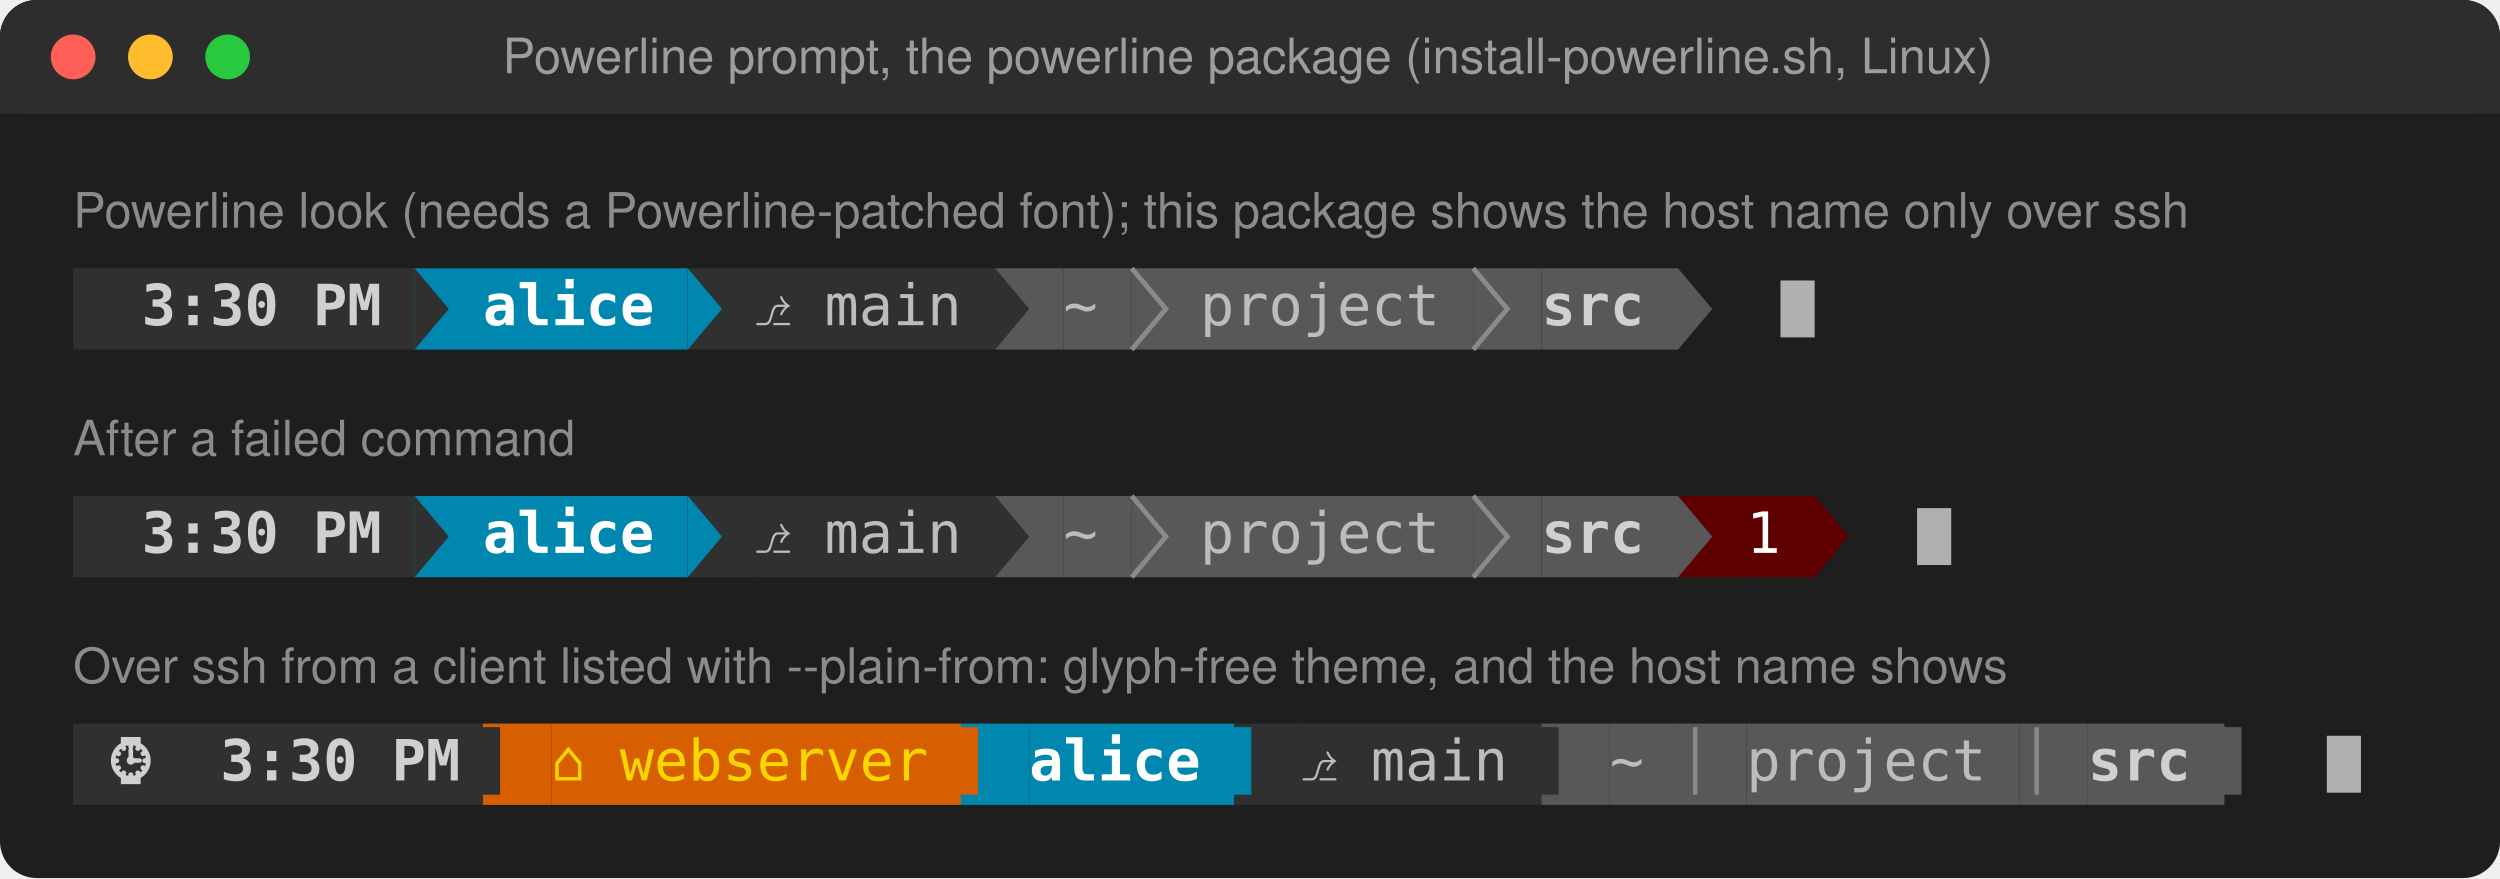
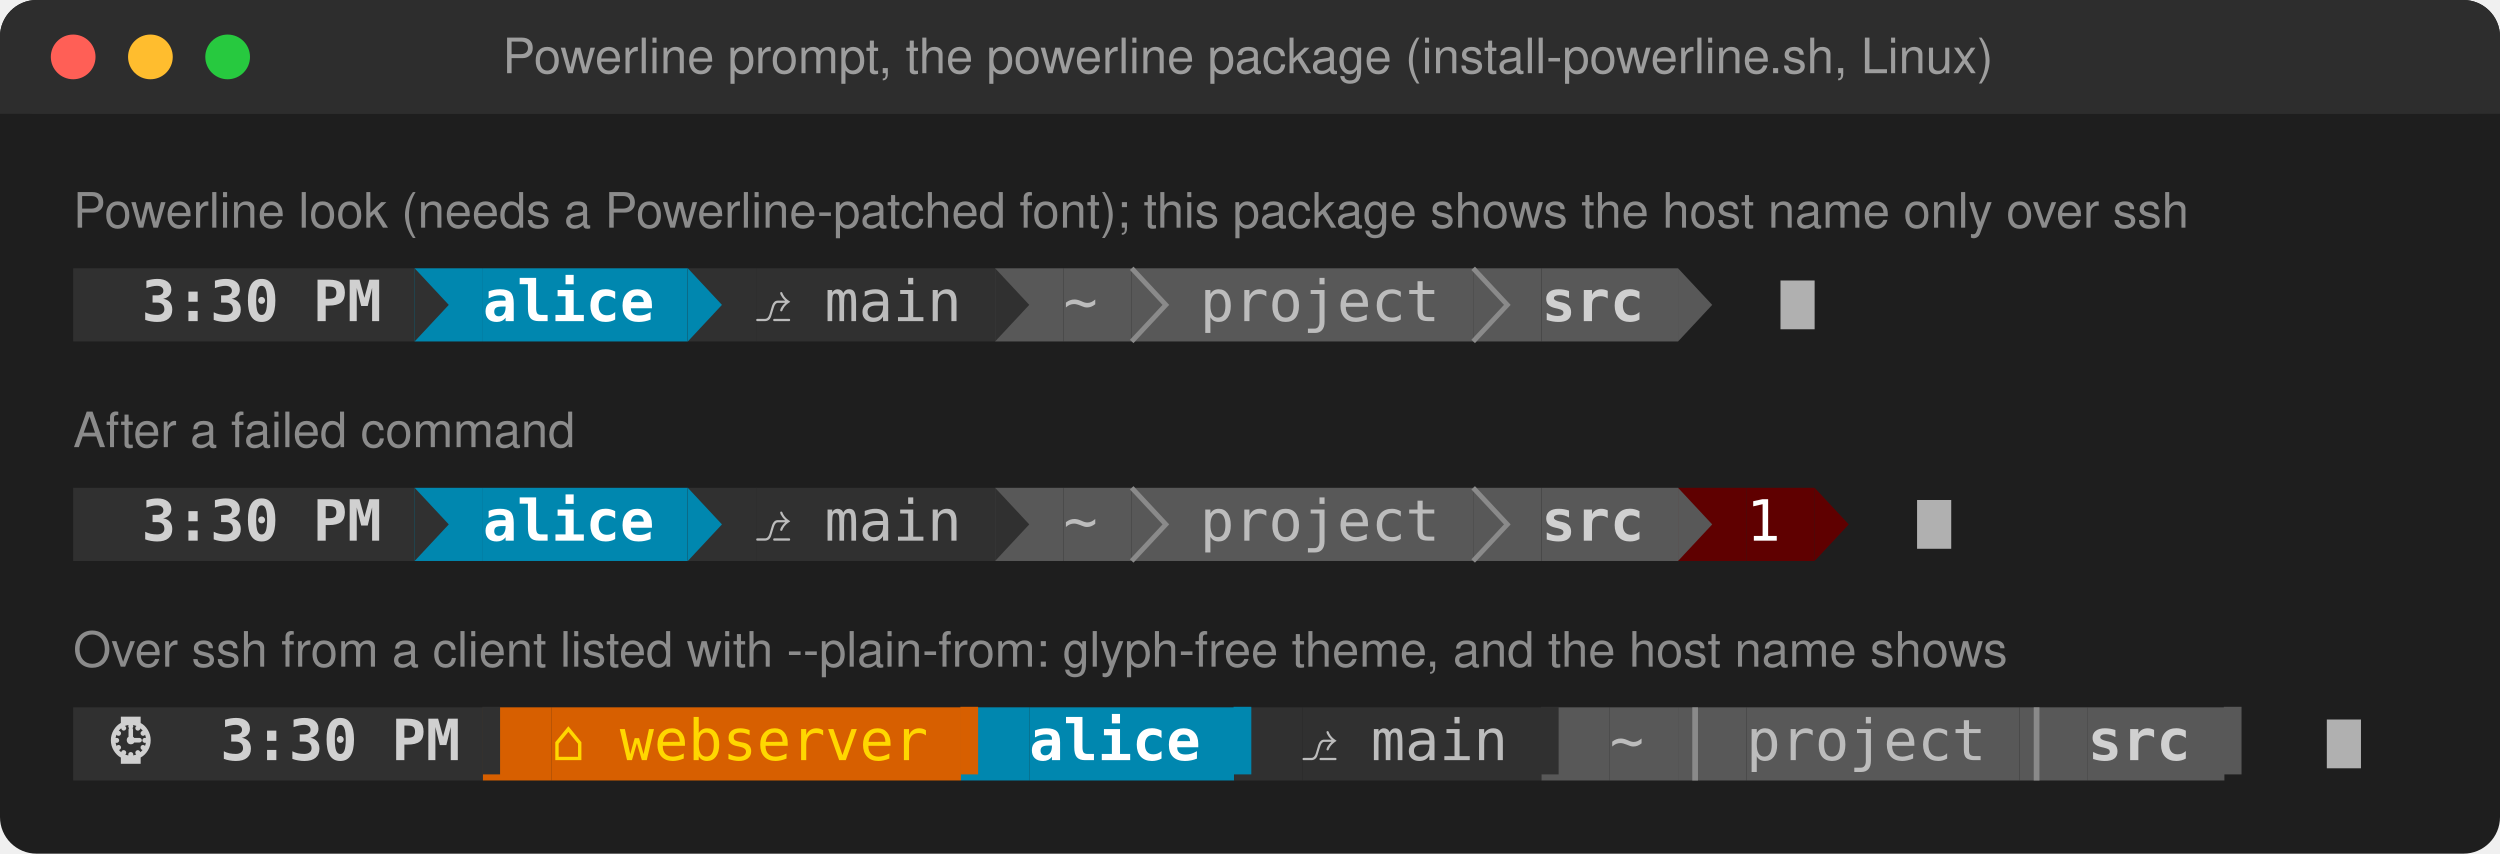
- <svg xmlns="http://www.w3.org/2000/svg" width="615" height="216" viewBox="0 0 615 216" role="img" aria-label="Powerline prompt, the powerline package (install-powerline.sh, Linux)">
+ <svg xmlns="http://www.w3.org/2000/svg" width="615" height="210" viewBox="0 0 615 210" role="img" aria-label="Powerline prompt, the powerline package (install-powerline.sh, Linux)">
  <rect width="100%" height="100%" rx="9" fill="#1e1e1e" />
  <rect width="100%" height="28" rx="9" fill="#2d2d2d" />
  <rect y="14" width="100%" height="14" fill="#2d2d2d" />
  <circle cx="18" cy="14" r="5.5" fill="#ff5f56" />
  <circle cx="37" cy="14" r="5.5" fill="#ffbd2e" />
  <circle cx="56" cy="14" r="5.5" fill="#27c93f" />
  <text x="307" y="18" fill="#9d9d9d" text-anchor="middle" font-family="-apple-system, 'Segoe UI', Helvetica, Arial, sans-serif" font-size="12">Powerline prompt, the powerline package (install-powerline.sh, Linux)</text>
  <g font-family="ui-monospace, SFMono-Regular, Menlo, Consolas, 'DejaVu Sans Mono', monospace" font-size="14">
    <text x="18" y="56" fill="#8b8b8b" font-family="-apple-system, 'Segoe UI', Helvetica, Arial, sans-serif" font-size="12">Powerline look (needs a Powerline-patched font); this package shows the host name only over ssh</text>
-     <rect x="18.00" y="66.00" width="84.00" height="20" fill="#303030" />
-     <rect x="102.00" y="66.00" width="16.80" height="20" fill="#0087af" />
-     <rect x="118.80" y="66.00" width="50.40" height="20" fill="#0087af" />
-     <rect x="169.20" y="66.00" width="16.80" height="20" fill="#303030" />
-     <rect x="186.00" y="66.00" width="58.80" height="20" fill="#303030" />
-     <rect x="244.80" y="66.00" width="16.80" height="20" fill="#585858" />
-     <rect x="261.60" y="66.00" width="16.80" height="20" fill="#585858" />
-     <rect x="278.40" y="66.00" width="16.80" height="20" fill="#585858" />
-     <rect x="295.20" y="66.00" width="67.20" height="20" fill="#585858" />
-     <rect x="362.40" y="66.00" width="16.80" height="20" fill="#585858" />
-     <rect x="379.20" y="66.00" width="33.60" height="20" fill="#585858" />
-     <text x="18.00" y="80.00" fill="#d0d0d0" font-weight="700" textLength="84.00" lengthAdjust="spacingAndGlyphs" xml:space="preserve">  3:30 PM </text>
-     <polygon points="102.00,66.00 110.40,76.00 102.00,86.00" fill="#303030" />
-     <text x="118.80" y="80.00" fill="#ffffff" font-weight="700" textLength="50.40" lengthAdjust="spacingAndGlyphs" xml:space="preserve">alice </text>
-     <polygon points="169.20,66.00 177.60,76.00 169.20,86.00" fill="#0087af" />
-     <text x="186.00" y="80.00" fill="#bcbcbc" textLength="58.80" lengthAdjust="spacingAndGlyphs" xml:space="preserve">⎇ main </text>
-     <polygon points="244.80,66.00 253.20,76.00 244.80,86.00" fill="#303030" />
-     <text x="261.60" y="80.00" fill="#bcbcbc" textLength="16.80" lengthAdjust="spacingAndGlyphs" xml:space="preserve">~ </text>
-     <polyline points="278.40,66.00 286.80,76.00 278.40,86.00" fill="none" stroke="#8a8a8a" stroke-width="1.2" />
-     <text x="295.20" y="80.00" fill="#bcbcbc" textLength="67.20" lengthAdjust="spacingAndGlyphs" xml:space="preserve">project </text>
-     <polyline points="362.40,66.00 370.80,76.00 362.40,86.00" fill="none" stroke="#8a8a8a" stroke-width="1.2" />
-     <text x="379.20" y="80.00" fill="#d0d0d0" font-weight="700" textLength="33.60" lengthAdjust="spacingAndGlyphs" xml:space="preserve">src </text>
-     <polygon points="412.80,66.00 421.20,76.00 412.80,86.00" fill="#585858" />
-     <rect x="438.00" y="69.00" width="8.40" height="14" fill="#d4d4d4" opacity="0.8" />
-     <text x="18" y="112" fill="#8b8b8b" font-family="-apple-system, 'Segoe UI', Helvetica, Arial, sans-serif" font-size="12">After a failed command</text>
-     <rect x="18.00" y="122.00" width="84.00" height="20" fill="#303030" />
-     <rect x="102.00" y="122.00" width="16.80" height="20" fill="#0087af" />
-     <rect x="118.80" y="122.00" width="50.40" height="20" fill="#0087af" />
-     <rect x="169.20" y="122.00" width="16.80" height="20" fill="#303030" />
-     <rect x="186.00" y="122.00" width="58.80" height="20" fill="#303030" />
-     <rect x="244.80" y="122.00" width="16.80" height="20" fill="#585858" />
-     <rect x="261.60" y="122.00" width="16.80" height="20" fill="#585858" />
-     <rect x="278.40" y="122.00" width="16.80" height="20" fill="#585858" />
-     <rect x="295.20" y="122.00" width="67.20" height="20" fill="#585858" />
-     <rect x="362.40" y="122.00" width="16.80" height="20" fill="#585858" />
-     <rect x="379.20" y="122.00" width="33.60" height="20" fill="#585858" />
-     <rect x="412.80" y="122.00" width="16.80" height="20" fill="#5f0000" />
-     <rect x="429.60" y="122.00" width="16.80" height="20" fill="#5f0000" />
-     <text x="18.00" y="136.00" fill="#d0d0d0" font-weight="700" textLength="84.00" lengthAdjust="spacingAndGlyphs" xml:space="preserve">  3:30 PM </text>
-     <polygon points="102.00,122.00 110.40,132.00 102.00,142.00" fill="#303030" />
-     <text x="118.80" y="136.00" fill="#ffffff" font-weight="700" textLength="50.40" lengthAdjust="spacingAndGlyphs" xml:space="preserve">alice </text>
-     <polygon points="169.20,122.00 177.60,132.00 169.20,142.00" fill="#0087af" />
-     <text x="186.00" y="136.00" fill="#bcbcbc" textLength="58.80" lengthAdjust="spacingAndGlyphs" xml:space="preserve">⎇ main </text>
-     <polygon points="244.80,122.00 253.20,132.00 244.80,142.00" fill="#303030" />
-     <text x="261.60" y="136.00" fill="#bcbcbc" textLength="16.80" lengthAdjust="spacingAndGlyphs" xml:space="preserve">~ </text>
-     <polyline points="278.40,122.00 286.80,132.00 278.40,142.00" fill="none" stroke="#8a8a8a" stroke-width="1.2" />
-     <text x="295.20" y="136.00" fill="#bcbcbc" textLength="67.20" lengthAdjust="spacingAndGlyphs" xml:space="preserve">project </text>
-     <polyline points="362.40,122.00 370.80,132.00 362.40,142.00" fill="none" stroke="#8a8a8a" stroke-width="1.2" />
-     <text x="379.20" y="136.00" fill="#d0d0d0" font-weight="700" textLength="33.60" lengthAdjust="spacingAndGlyphs" xml:space="preserve">src </text>
-     <polygon points="412.80,122.00 421.20,132.00 412.80,142.00" fill="#585858" />
-     <text x="429.60" y="136.00" fill="#ffffff" textLength="16.80" lengthAdjust="spacingAndGlyphs" xml:space="preserve">1 </text>
-     <polygon points="446.40,122.00 454.80,132.00 446.40,142.00" fill="#5f0000" />
-     <rect x="471.60" y="125.00" width="8.40" height="14" fill="#d4d4d4" opacity="0.8" />
-     <text x="18" y="168" fill="#8b8b8b" font-family="-apple-system, 'Segoe UI', Helvetica, Arial, sans-serif" font-size="12">Over ssh from a client listed with --plain-from: glyph-free theme, and the host name shows</text>
-     <rect x="18.00" y="178.00" width="100.80" height="20" fill="#303030" />
-     <rect x="118.80" y="178.00" width="16.80" height="20" fill="#d75f00" />
-     <rect x="135.60" y="178.00" width="100.80" height="20" fill="#d75f00" />
-     <rect x="236.40" y="178.00" width="16.80" height="20" fill="#0087af" />
-     <rect x="253.20" y="178.00" width="50.40" height="20" fill="#0087af" />
-     <rect x="303.60" y="178.00" width="16.80" height="20" fill="#303030" />
-     <rect x="320.40" y="178.00" width="58.80" height="20" fill="#303030" />
-     <rect x="379.20" y="178.00" width="16.80" height="20" fill="#585858" />
-     <rect x="396.00" y="178.00" width="16.80" height="20" fill="#585858" />
-     <rect x="412.80" y="178.00" width="16.80" height="20" fill="#585858" />
-     <rect x="429.60" y="178.00" width="67.20" height="20" fill="#585858" />
-     <rect x="496.80" y="178.00" width="16.80" height="20" fill="#585858" />
-     <rect x="513.60" y="178.00" width="33.60" height="20" fill="#585858" />
-     <text x="18.00" y="192.00" fill="#d0d0d0" font-weight="700" textLength="100.80" lengthAdjust="spacingAndGlyphs" xml:space="preserve"> ⌚  3:30 PM </text>
-     <text x="118.80" y="192.00" fill="#303030" textLength="16.80" lengthAdjust="spacingAndGlyphs" xml:space="preserve">▌ </text>
-     <text x="135.60" y="192.00" fill="#ffd700" textLength="100.80" lengthAdjust="spacingAndGlyphs" xml:space="preserve">⌂ webserver </text>
-     <text x="236.40" y="192.00" fill="#d75f00" textLength="16.80" lengthAdjust="spacingAndGlyphs" xml:space="preserve">▌ </text>
-     <text x="253.20" y="192.00" fill="#ffffff" font-weight="700" textLength="50.40" lengthAdjust="spacingAndGlyphs" xml:space="preserve">alice </text>
-     <text x="303.60" y="192.00" fill="#0087af" textLength="16.80" lengthAdjust="spacingAndGlyphs" xml:space="preserve">▌ </text>
-     <text x="320.40" y="192.00" fill="#bcbcbc" textLength="58.80" lengthAdjust="spacingAndGlyphs" xml:space="preserve">⎇ main </text>
-     <text x="379.20" y="192.00" fill="#303030" textLength="16.80" lengthAdjust="spacingAndGlyphs" xml:space="preserve">▌ </text>
-     <text x="396.00" y="192.00" fill="#bcbcbc" textLength="16.80" lengthAdjust="spacingAndGlyphs" xml:space="preserve">~ </text>
-     <text x="412.80" y="192.00" fill="#8a8a8a" textLength="16.80" lengthAdjust="spacingAndGlyphs" xml:space="preserve">│ </text>
-     <text x="429.60" y="192.00" fill="#bcbcbc" textLength="67.20" lengthAdjust="spacingAndGlyphs" xml:space="preserve">project </text>
-     <text x="496.80" y="192.00" fill="#8a8a8a" textLength="16.80" lengthAdjust="spacingAndGlyphs" xml:space="preserve">│ </text>
-     <text x="513.60" y="192.00" fill="#d0d0d0" font-weight="700" textLength="33.60" lengthAdjust="spacingAndGlyphs" xml:space="preserve">src </text>
-     <text x="547.20" y="192.00" fill="#585858" textLength="16.80" lengthAdjust="spacingAndGlyphs" xml:space="preserve">▌ </text>
-     <rect x="572.40" y="181.00" width="8.40" height="14" fill="#d4d4d4" opacity="0.8" />
+     <rect x="18.00" y="66.00" width="84.00" height="18" fill="#303030" />
+     <rect x="102.00" y="66.00" width="16.80" height="18" fill="#0087af" />
+     <rect x="118.80" y="66.00" width="50.40" height="18" fill="#0087af" />
+     <rect x="169.20" y="66.00" width="16.80" height="18" fill="#303030" />
+     <rect x="186.00" y="66.00" width="58.80" height="18" fill="#303030" />
+     <rect x="244.80" y="66.00" width="16.80" height="18" fill="#585858" />
+     <rect x="261.60" y="66.00" width="16.80" height="18" fill="#585858" />
+     <rect x="278.40" y="66.00" width="16.80" height="18" fill="#585858" />
+     <rect x="295.20" y="66.00" width="67.20" height="18" fill="#585858" />
+     <rect x="362.40" y="66.00" width="16.80" height="18" fill="#585858" />
+     <rect x="379.20" y="66.00" width="33.60" height="18" fill="#585858" />
+     <text x="18.00" y="79.00" fill="#d0d0d0" font-weight="700" textLength="84.00" lengthAdjust="spacingAndGlyphs" xml:space="preserve">  3:30 PM </text>
+     <polygon points="102.00,66.00 110.40,75.00 102.00,84.00" fill="#303030" />
+     <text x="118.80" y="79.00" fill="#ffffff" font-weight="700" textLength="50.40" lengthAdjust="spacingAndGlyphs" xml:space="preserve">alice </text>
+     <polygon points="169.20,66.00 177.60,75.00 169.20,84.00" fill="#0087af" />
+     <text x="186.00" y="79.00" fill="#bcbcbc" textLength="58.80" lengthAdjust="spacingAndGlyphs" xml:space="preserve">⎇ main </text>
+     <polygon points="244.80,66.00 253.20,75.00 244.80,84.00" fill="#303030" />
+     <text x="261.60" y="79.00" fill="#bcbcbc" textLength="16.80" lengthAdjust="spacingAndGlyphs" xml:space="preserve">~ </text>
+     <polyline points="278.40,66.00 286.80,75.00 278.40,84.00" fill="none" stroke="#8a8a8a" stroke-width="1.2" />
+     <text x="295.20" y="79.00" fill="#bcbcbc" textLength="67.20" lengthAdjust="spacingAndGlyphs" xml:space="preserve">project </text>
+     <polyline points="362.40,66.00 370.80,75.00 362.40,84.00" fill="none" stroke="#8a8a8a" stroke-width="1.2" />
+     <text x="379.20" y="79.00" fill="#d0d0d0" font-weight="700" textLength="33.60" lengthAdjust="spacingAndGlyphs" xml:space="preserve">src </text>
+     <polygon points="412.80,66.00 421.20,75.00 412.80,84.00" fill="#585858" />
+     <rect x="438.00" y="69.00" width="8.40" height="12" fill="#d4d4d4" opacity="0.8" />
+     <text x="18" y="110" fill="#8b8b8b" font-family="-apple-system, 'Segoe UI', Helvetica, Arial, sans-serif" font-size="12">After a failed command</text>
+     <rect x="18.00" y="120.00" width="84.00" height="18" fill="#303030" />
+     <rect x="102.00" y="120.00" width="16.80" height="18" fill="#0087af" />
+     <rect x="118.80" y="120.00" width="50.40" height="18" fill="#0087af" />
+     <rect x="169.20" y="120.00" width="16.80" height="18" fill="#303030" />
+     <rect x="186.00" y="120.00" width="58.80" height="18" fill="#303030" />
+     <rect x="244.80" y="120.00" width="16.80" height="18" fill="#585858" />
+     <rect x="261.60" y="120.00" width="16.80" height="18" fill="#585858" />
+     <rect x="278.40" y="120.00" width="16.80" height="18" fill="#585858" />
+     <rect x="295.20" y="120.00" width="67.20" height="18" fill="#585858" />
+     <rect x="362.40" y="120.00" width="16.80" height="18" fill="#585858" />
+     <rect x="379.20" y="120.00" width="33.60" height="18" fill="#585858" />
+     <rect x="412.80" y="120.00" width="16.80" height="18" fill="#5f0000" />
+     <rect x="429.60" y="120.00" width="16.80" height="18" fill="#5f0000" />
+     <text x="18.00" y="133.00" fill="#d0d0d0" font-weight="700" textLength="84.00" lengthAdjust="spacingAndGlyphs" xml:space="preserve">  3:30 PM </text>
+     <polygon points="102.00,120.00 110.40,129.00 102.00,138.00" fill="#303030" />
+     <text x="118.80" y="133.00" fill="#ffffff" font-weight="700" textLength="50.40" lengthAdjust="spacingAndGlyphs" xml:space="preserve">alice </text>
+     <polygon points="169.20,120.00 177.60,129.00 169.20,138.00" fill="#0087af" />
+     <text x="186.00" y="133.00" fill="#bcbcbc" textLength="58.80" lengthAdjust="spacingAndGlyphs" xml:space="preserve">⎇ main </text>
+     <polygon points="244.80,120.00 253.20,129.00 244.80,138.00" fill="#303030" />
+     <text x="261.60" y="133.00" fill="#bcbcbc" textLength="16.80" lengthAdjust="spacingAndGlyphs" xml:space="preserve">~ </text>
+     <polyline points="278.40,120.00 286.80,129.00 278.40,138.00" fill="none" stroke="#8a8a8a" stroke-width="1.2" />
+     <text x="295.20" y="133.00" fill="#bcbcbc" textLength="67.20" lengthAdjust="spacingAndGlyphs" xml:space="preserve">project </text>
+     <polyline points="362.40,120.00 370.80,129.00 362.40,138.00" fill="none" stroke="#8a8a8a" stroke-width="1.2" />
+     <text x="379.20" y="133.00" fill="#d0d0d0" font-weight="700" textLength="33.60" lengthAdjust="spacingAndGlyphs" xml:space="preserve">src </text>
+     <polygon points="412.80,120.00 421.20,129.00 412.80,138.00" fill="#585858" />
+     <text x="429.60" y="133.00" fill="#ffffff" textLength="16.80" lengthAdjust="spacingAndGlyphs" xml:space="preserve">1 </text>
+     <polygon points="446.40,120.00 454.80,129.00 446.40,138.00" fill="#5f0000" />
+     <rect x="471.60" y="123.00" width="8.40" height="12" fill="#d4d4d4" opacity="0.8" />
+     <text x="18" y="164" fill="#8b8b8b" font-family="-apple-system, 'Segoe UI', Helvetica, Arial, sans-serif" font-size="12">Over ssh from a client listed with --plain-from: glyph-free theme, and the host name shows</text>
+     <rect x="18.00" y="174.00" width="100.80" height="18" fill="#303030" />
+     <rect x="118.80" y="174.00" width="16.80" height="18" fill="#d75f00" />
+     <rect x="135.60" y="174.00" width="100.80" height="18" fill="#d75f00" />
+     <rect x="236.40" y="174.00" width="16.80" height="18" fill="#0087af" />
+     <rect x="253.20" y="174.00" width="50.40" height="18" fill="#0087af" />
+     <rect x="303.60" y="174.00" width="16.80" height="18" fill="#303030" />
+     <rect x="320.40" y="174.00" width="58.80" height="18" fill="#303030" />
+     <rect x="379.20" y="174.00" width="16.80" height="18" fill="#585858" />
+     <rect x="396.00" y="174.00" width="16.80" height="18" fill="#585858" />
+     <rect x="412.80" y="174.00" width="16.80" height="18" fill="#585858" />
+     <rect x="429.60" y="174.00" width="67.20" height="18" fill="#585858" />
+     <rect x="496.80" y="174.00" width="16.80" height="18" fill="#585858" />
+     <rect x="513.60" y="174.00" width="33.60" height="18" fill="#585858" />
+     <text x="18.00" y="187.00" fill="#d0d0d0" font-weight="700" textLength="100.80" lengthAdjust="spacingAndGlyphs" xml:space="preserve"> ⌚  3:30 PM </text>
+     <text x="118.80" y="187.00" fill="#303030" textLength="16.80" lengthAdjust="spacingAndGlyphs" xml:space="preserve">▌ </text>
+     <text x="135.60" y="187.00" fill="#ffd700" textLength="100.80" lengthAdjust="spacingAndGlyphs" xml:space="preserve">⌂ webserver </text>
+     <text x="236.40" y="187.00" fill="#d75f00" textLength="16.80" lengthAdjust="spacingAndGlyphs" xml:space="preserve">▌ </text>
+     <text x="253.20" y="187.00" fill="#ffffff" font-weight="700" textLength="50.40" lengthAdjust="spacingAndGlyphs" xml:space="preserve">alice </text>
+     <text x="303.60" y="187.00" fill="#0087af" textLength="16.80" lengthAdjust="spacingAndGlyphs" xml:space="preserve">▌ </text>
+     <text x="320.40" y="187.00" fill="#bcbcbc" textLength="58.80" lengthAdjust="spacingAndGlyphs" xml:space="preserve">⎇ main </text>
+     <text x="379.20" y="187.00" fill="#303030" textLength="16.80" lengthAdjust="spacingAndGlyphs" xml:space="preserve">▌ </text>
+     <text x="396.00" y="187.00" fill="#bcbcbc" textLength="16.80" lengthAdjust="spacingAndGlyphs" xml:space="preserve">~ </text>
+     <path d="M417.00 174.00 V192.00" fill="none" stroke="#8a8a8a" stroke-width="1.4" />
+     <text x="429.60" y="187.00" fill="#bcbcbc" textLength="67.20" lengthAdjust="spacingAndGlyphs" xml:space="preserve">project </text>
+     <path d="M501.00 174.00 V192.00" fill="none" stroke="#8a8a8a" stroke-width="1.4" />
+     <text x="513.60" y="187.00" fill="#d0d0d0" font-weight="700" textLength="33.60" lengthAdjust="spacingAndGlyphs" xml:space="preserve">src </text>
+     <text x="547.20" y="187.00" fill="#585858" textLength="16.80" lengthAdjust="spacingAndGlyphs" xml:space="preserve">▌ </text>
+     <rect x="572.40" y="177.00" width="8.40" height="12" fill="#d4d4d4" opacity="0.8" />
  </g>
</svg>
